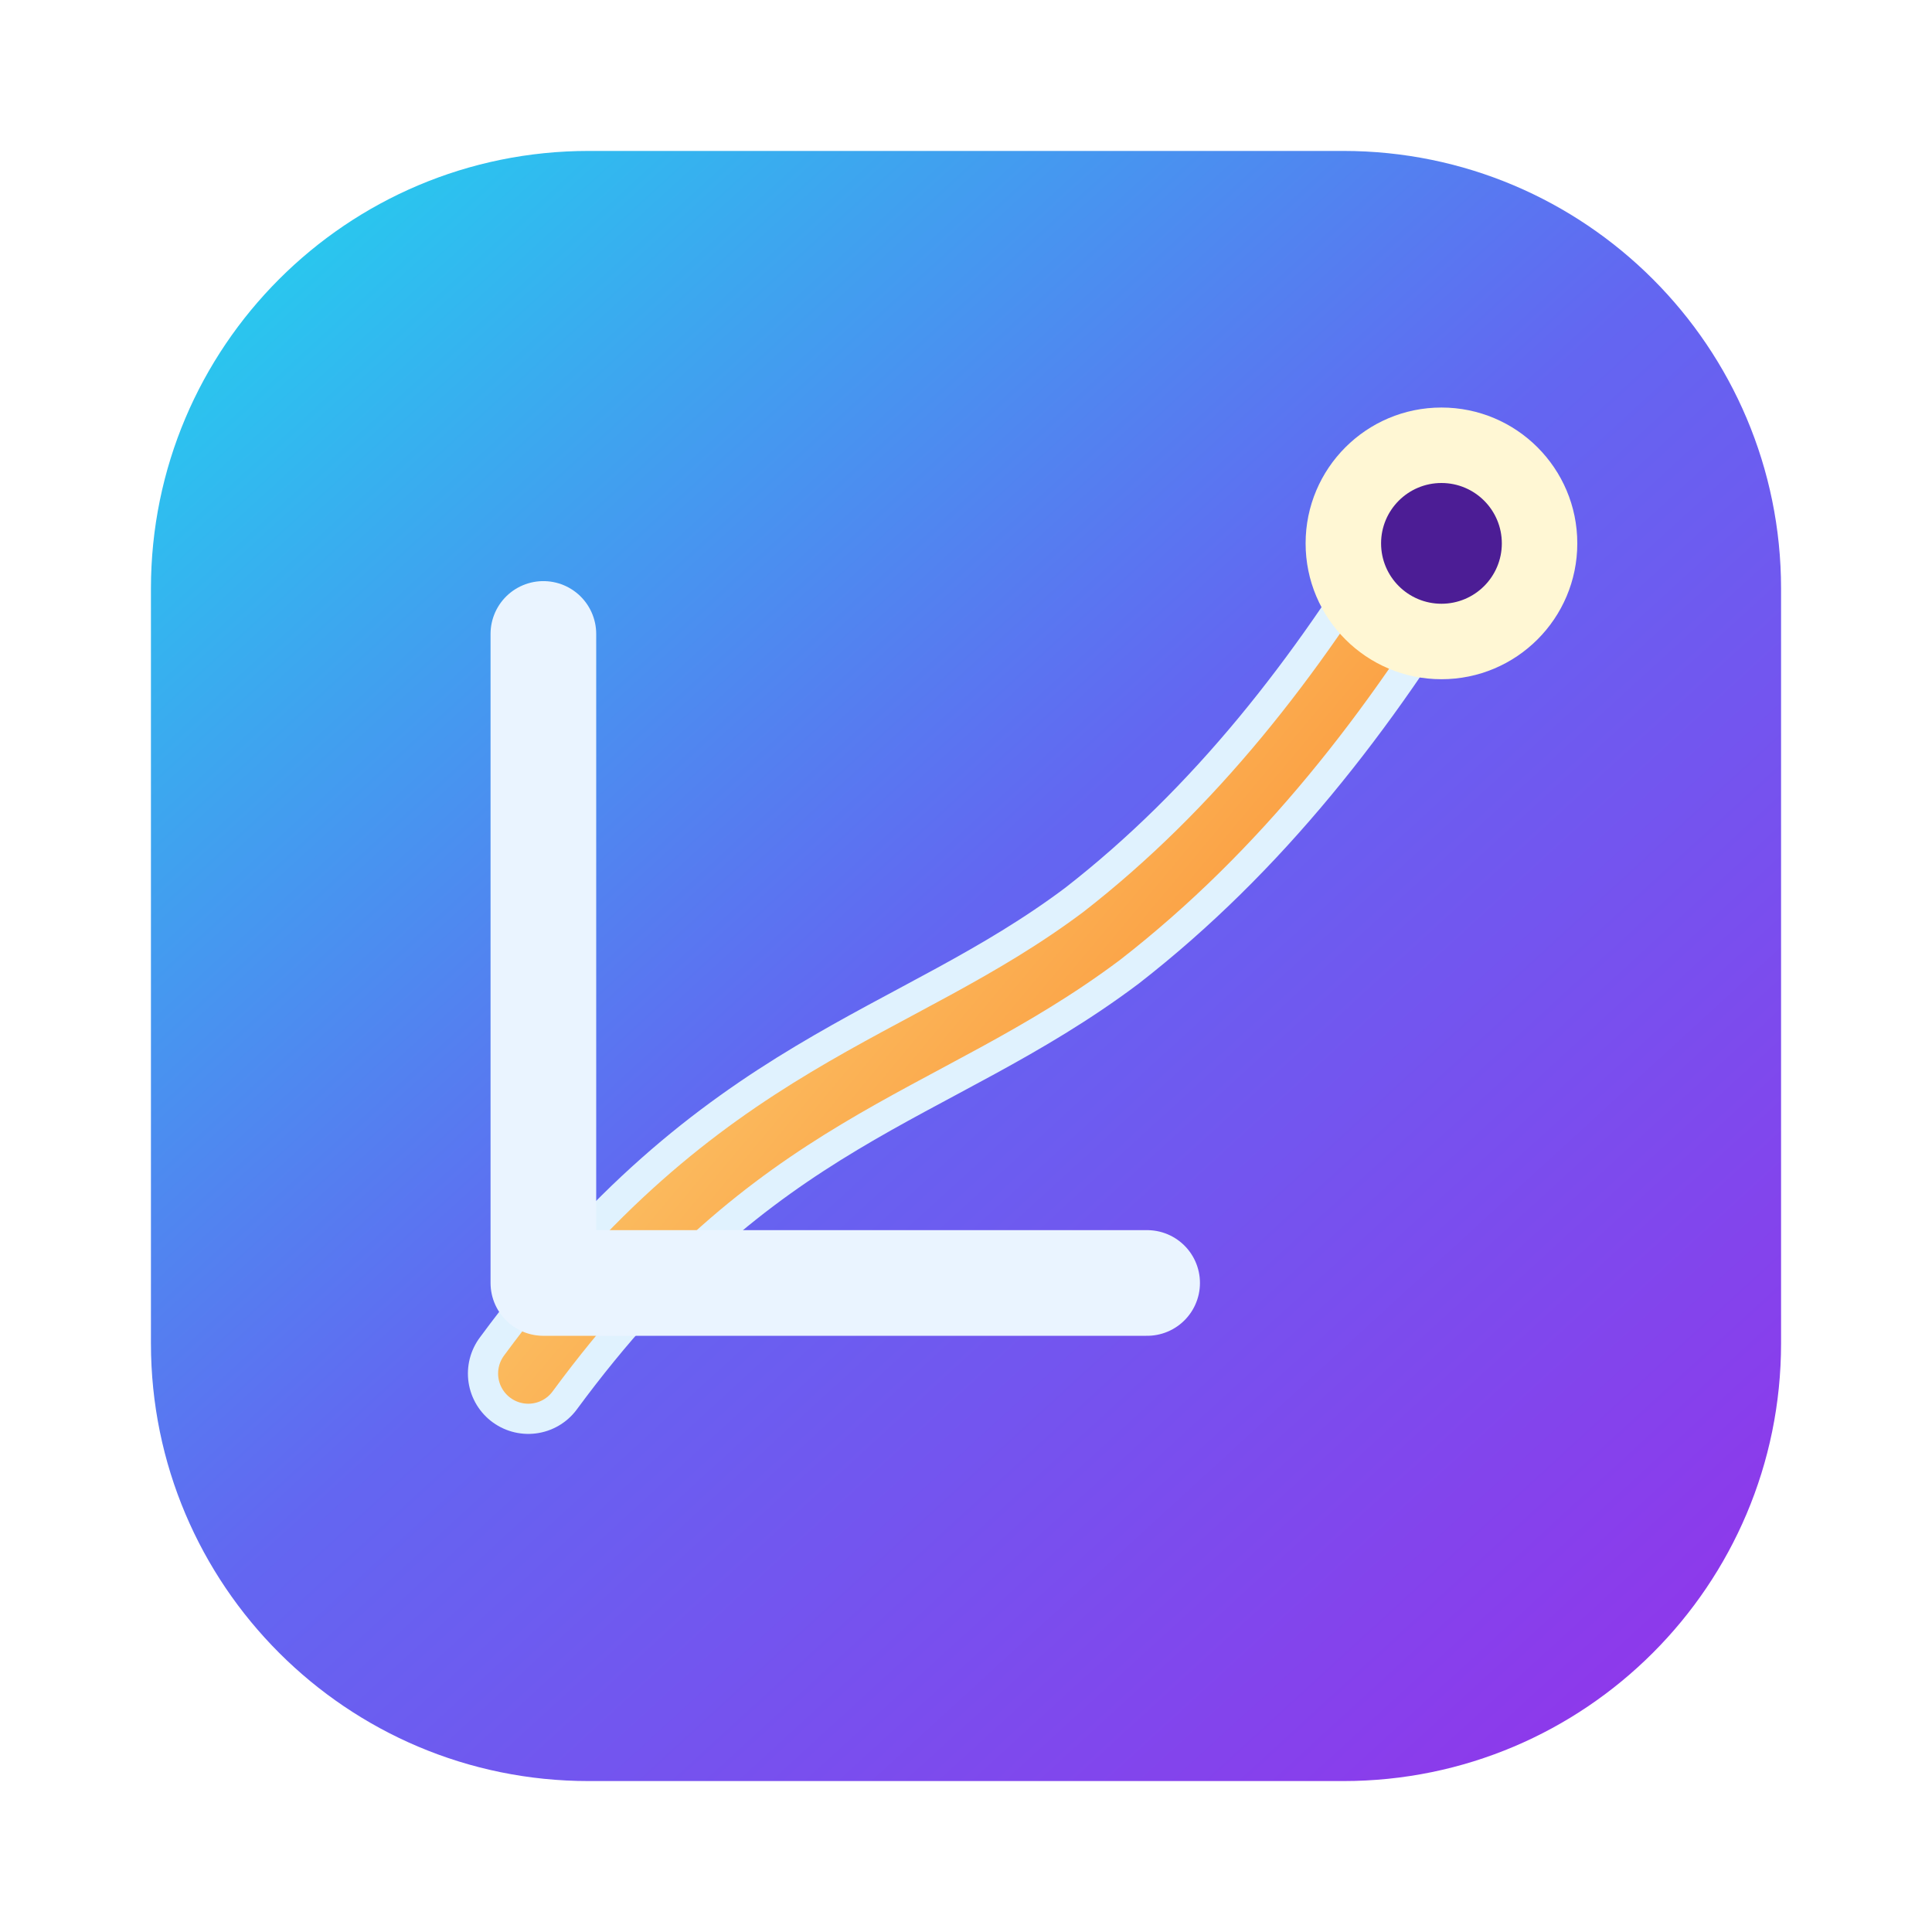
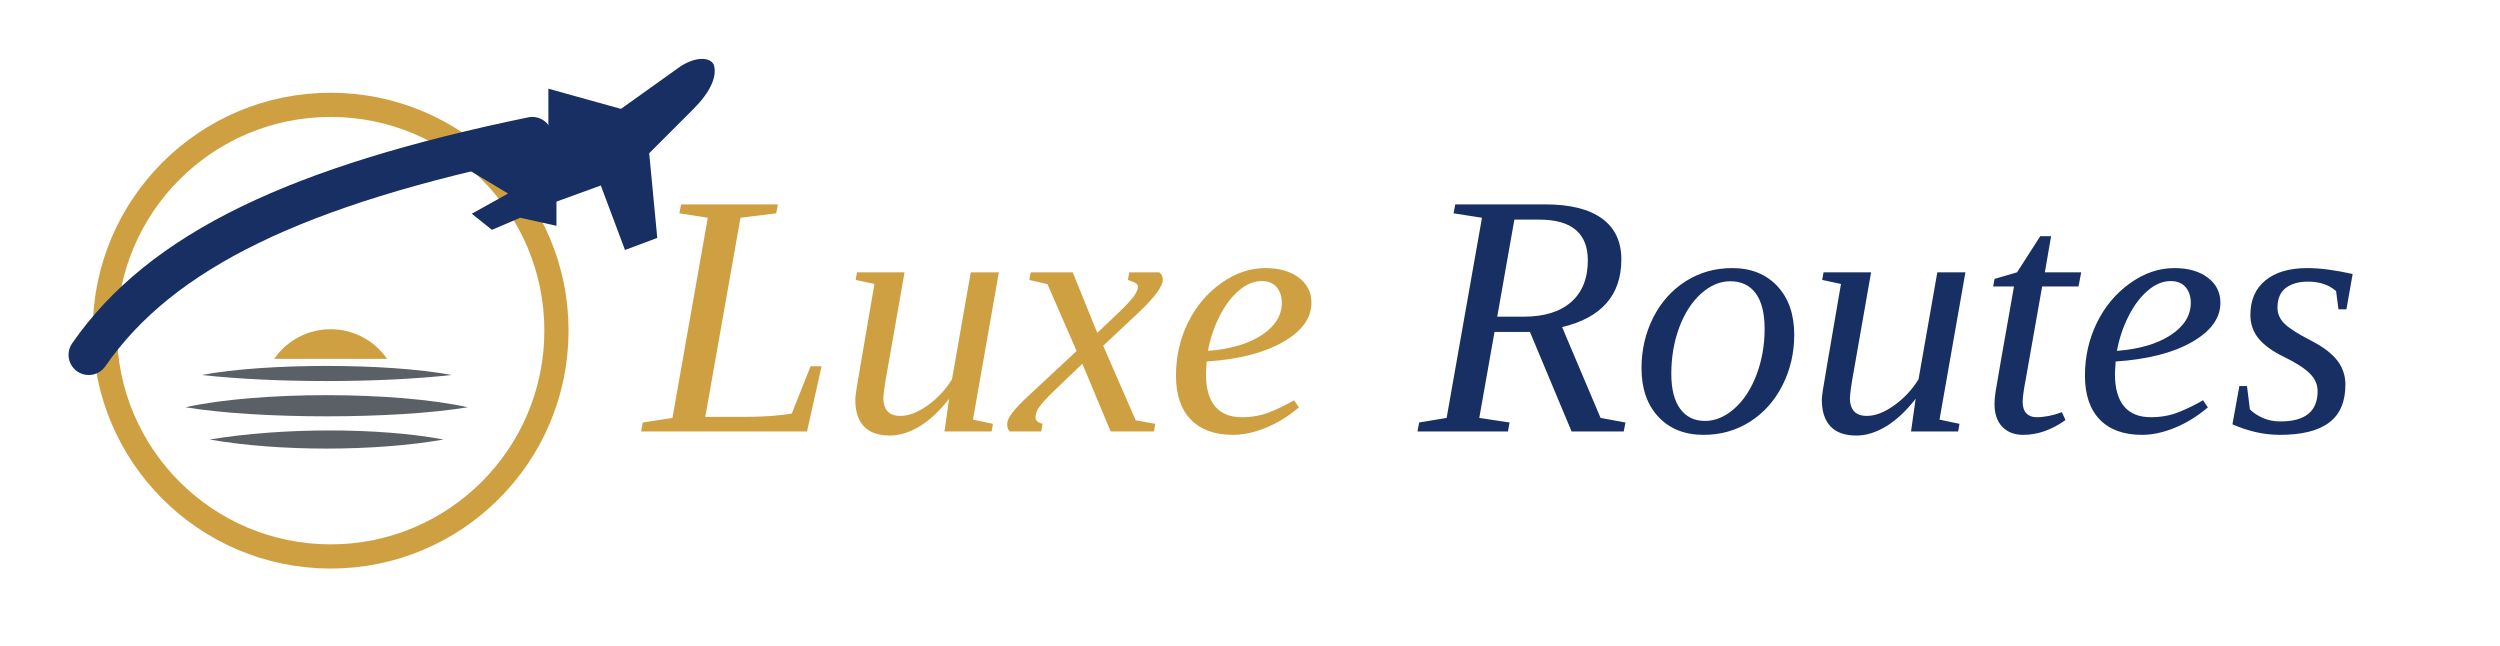
- <svg xmlns="http://www.w3.org/2000/svg" width="256" height="256" viewBox="0 0 256 256" fill="none">
+ <svg xmlns="http://www.w3.org/2000/svg" width="620" height="160" viewBox="0 0 620 160" fill="none" role="img" aria-labelledby="logoTitle logoDesc">
  <defs>
-     <linearGradient id="bg" x1="28" y1="22" x2="226" y2="238" gradientUnits="userSpaceOnUse">
-       <stop stop-color="#22D3EE" />
-       <stop offset="0.48" stop-color="#6366F1" />
-       <stop offset="1" stop-color="#9333EA" />
-     </linearGradient>
-     <linearGradient id="line" x1="64" y1="84" x2="191" y2="190" gradientUnits="userSpaceOnUse">
-       <stop stop-color="#FDE68A" />
-       <stop offset="1" stop-color="#F97316" />
-     </linearGradient>
+     <style>
+       .gold { fill: #CFA041; }
+       .navy { fill: #172F63; }
+       .gray { fill: #5B5F66; }
+       .script { font-family: "Georgia", "Times New Roman", serif; font-style: italic; }
+     </style>
  </defs>
-   <rect x="20" y="20" width="216" height="216" rx="58" fill="url(#bg)" />
-   <path d="M70 182C98 144 122 142 146 124C164 110 178 92 190 72" stroke="#E0F2FE" stroke-width="16" stroke-linecap="round" />
-   <path d="M70 182C98 144 122 142 146 124C164 110 178 92 190 72" stroke="url(#line)" stroke-width="8" stroke-linecap="round" />
-   <path d="M72 84L72 170L152 170" stroke="#EAF4FF" stroke-width="14" stroke-linecap="round" stroke-linejoin="round" />
-   <circle cx="191" cy="72" r="18" fill="#FFF7D4" />
-   <circle cx="191" cy="72" r="8" fill="#4C1D95" />
+   <circle cx="82" cy="82" r="56" stroke="#CFA041" stroke-width="6" fill="none" />
+   <path d="M22 88 C40 62, 74 46, 132 34" stroke="#172F63" stroke-width="10" stroke-linecap="round" fill="none" />
+   <path d="M136 22 L154 27 L168 17 C172 14 176 14 177 16 C178 19 176 23 172 27 L161 38 L163 59 L155 62 L149 46 L138 50 L138 56 L129 54 L122 57 L117 53 L126 48 L116 42 L121 37 L131 39 L136 35 Z" class="navy" />
+   <path d="M68 89 A17 17 0 0 1 96 89" class="gold" />
+   <path d="M50 93 C66 90, 96 90, 112 93 C94 95, 68 95, 50 93Z" class="gray" />
+   <path d="M46 101 C64 97, 98 97, 116 101 C98 104, 64 104, 46 101Z" class="gray" />
+   <path d="M52 109 C70 106, 94 106, 110 109 C93 112, 69 112, 52 109Z" class="gray" />
+   <text x="160" y="107" font-size="86" class="script" fill="#CFA041">Luxe</text>
+   <text x="352" y="107" font-size="86" class="script" fill="#172F63">Routes</text>
</svg>
